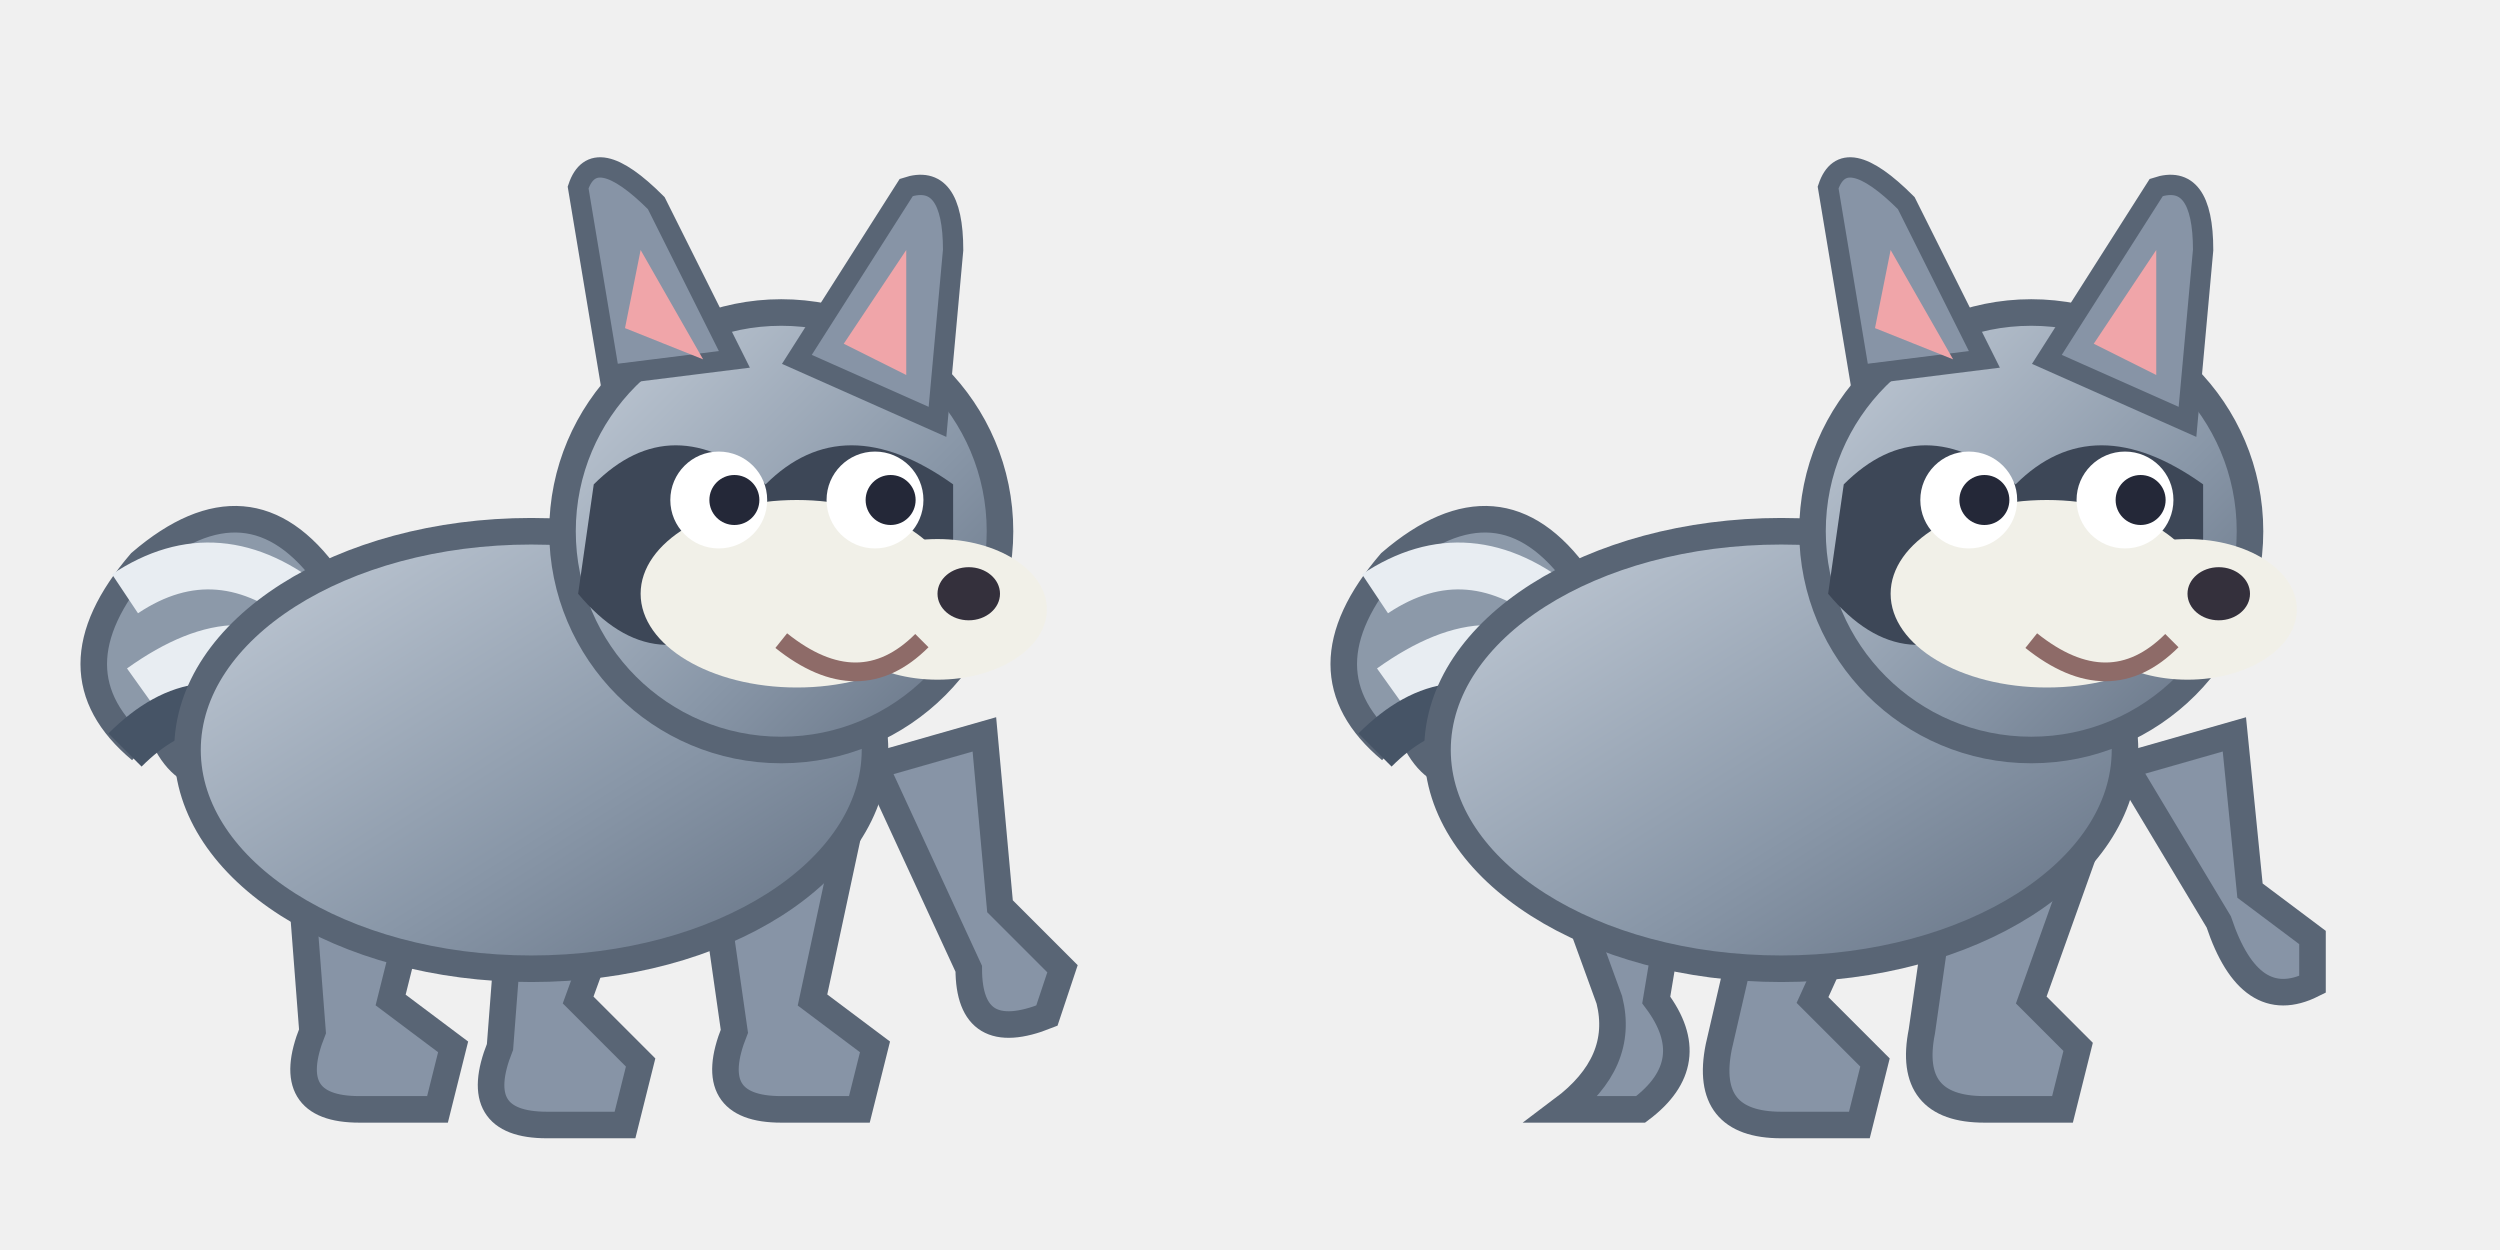
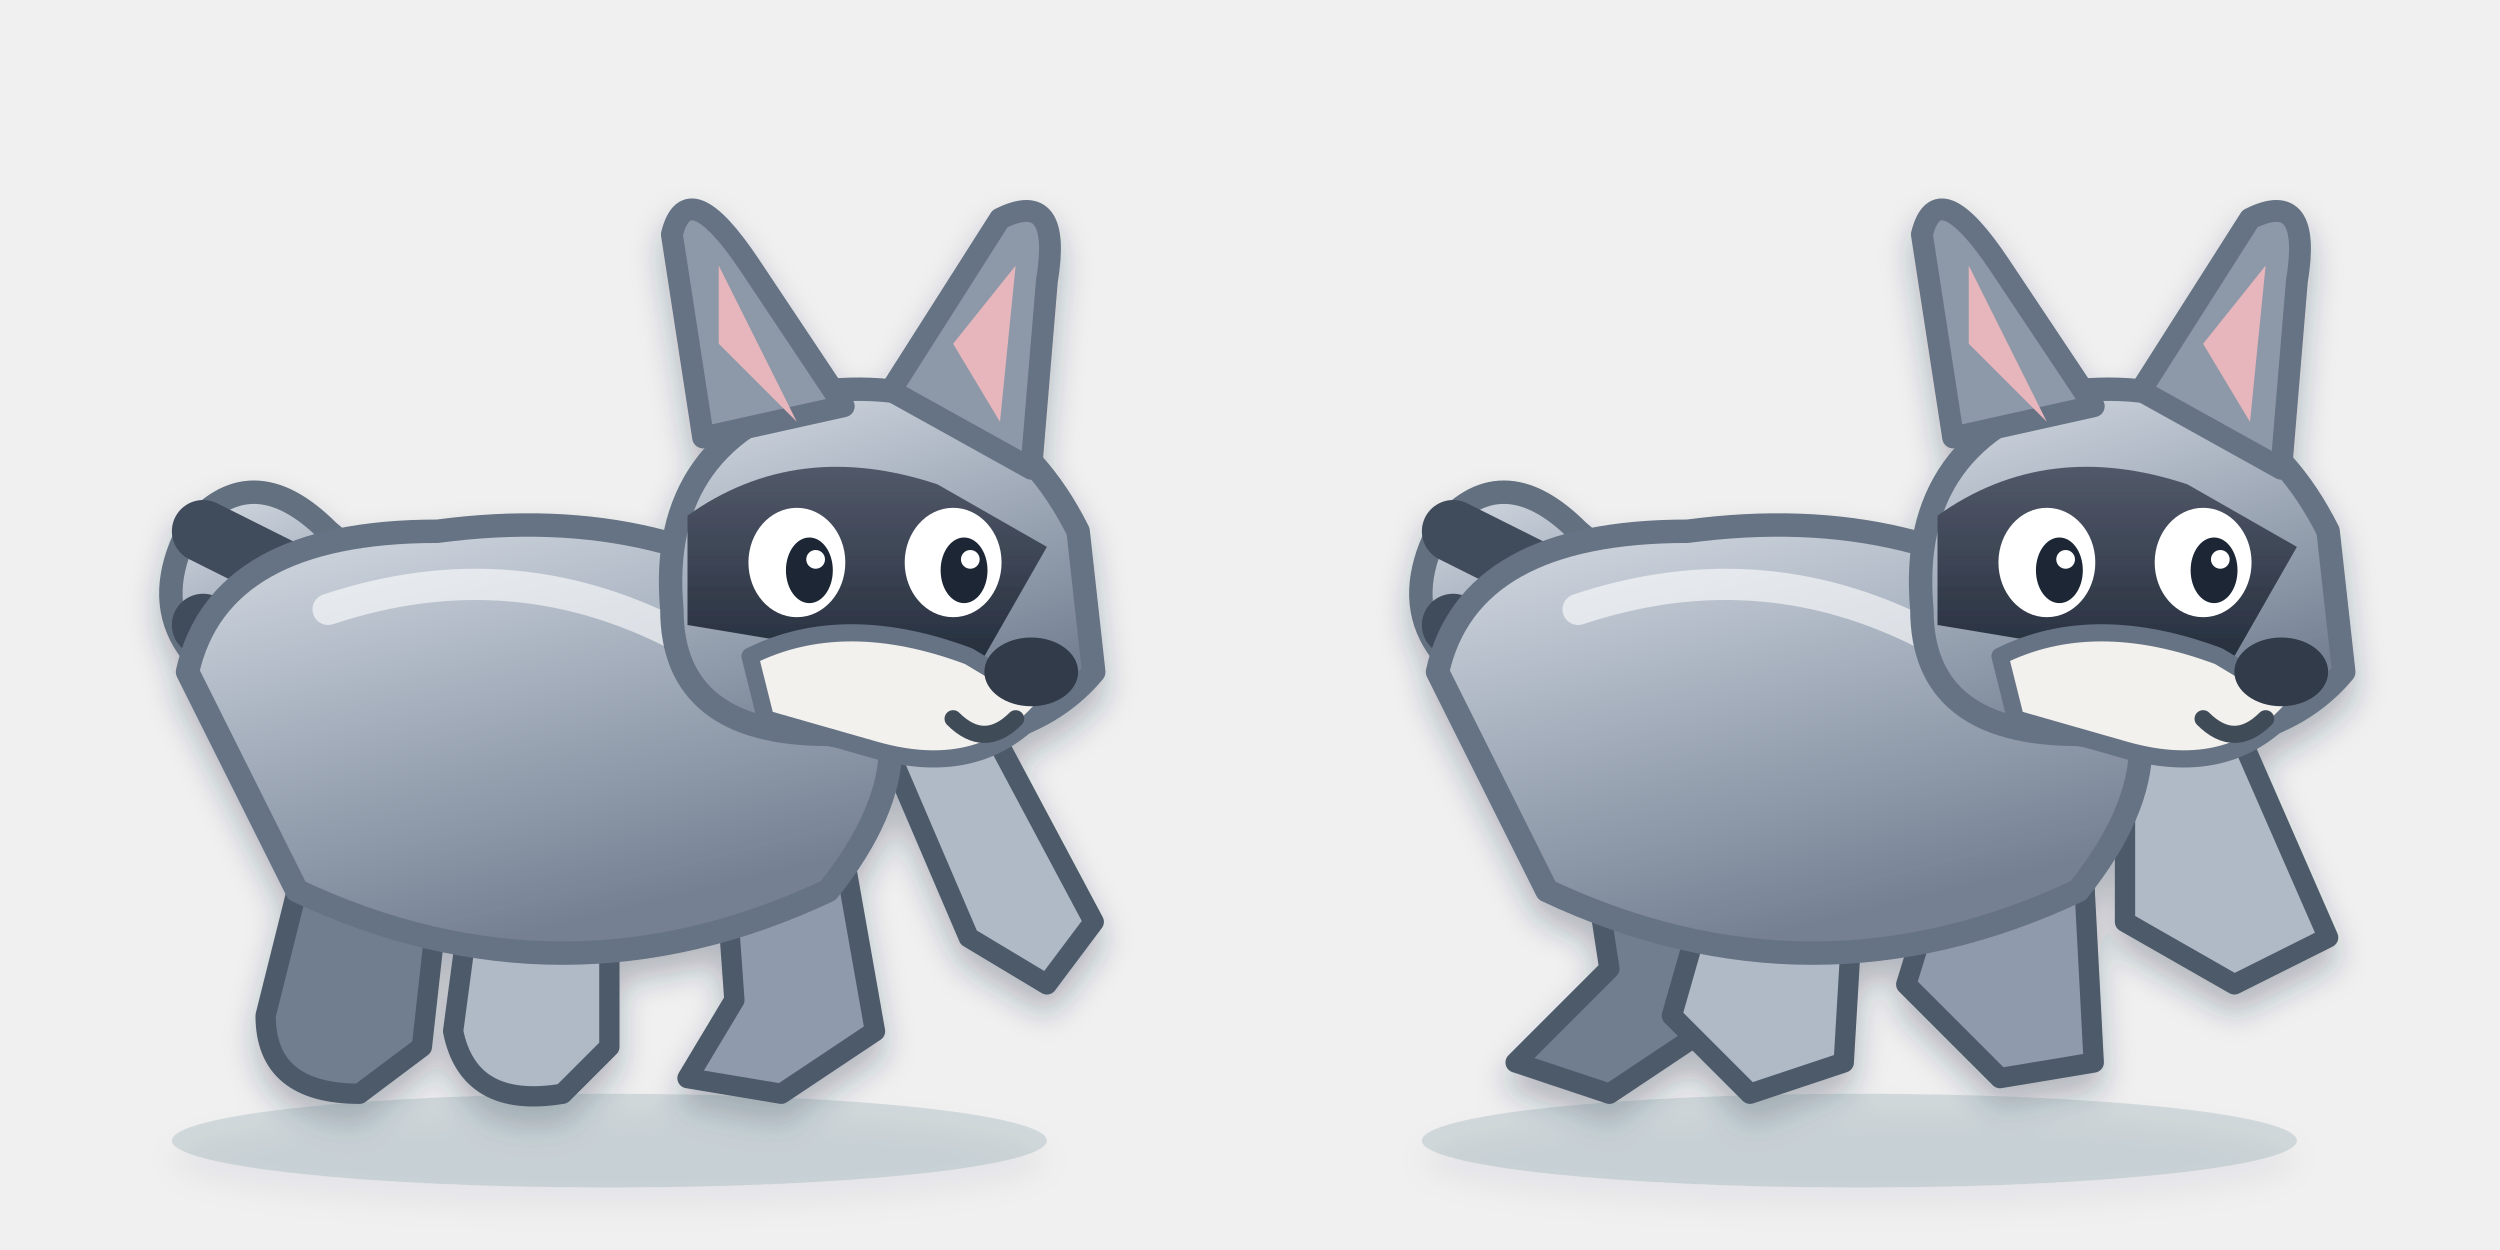
<svg xmlns="http://www.w3.org/2000/svg" width="160" height="80" viewBox="0 0 160 80">
  <defs>
-     <linearGradient id="bodyGrad" x1="0" y1="0" x2="1" y2="1">
-       <stop stop-color="#c5ced9" />
-       <stop offset=".6" stop-color="#8997a8" />
-       <stop offset="1" stop-color="#626f81" />
+     <linearGradient id="fur" x1="0" y1="0" x2=".4" y2="1">
+       <stop stop-color="#d6dce4" />
+       <stop offset=".48" stop-color="#a5afbd" />
+       <stop offset="1" stop-color="#748092" />
    </linearGradient>
+     <linearGradient id="mask" x1="0" y1="0" x2="0" y2="1">
+       <stop stop-color="#515969" />
+       <stop offset="1" stop-color="#222b3a" />
+     </linearGradient>
+     <filter id="ds">
+       <feDropShadow dx="0" dy="1.2" stdDeviation="1" flood-color="#263447" flood-opacity=".3" />
+     </filter>
  </defs>
-   <g transform="translate(0 0)">
-     <g stroke="#596575" stroke-width="1.7" fill="#8794a6">
-       <path d="M19 53 L20 66 Q18 71 23 71 L28 71 L29 67 L25 64 L28 52Z" />
-       <path d="M33 54 L32 67 Q30 72 35 72 L40 72 L41 68 L37 64 L41 53Z" />
-       <path d="M45 52 L47 66 Q45 71 50 71 L55 71 L56 67 L52 64 L55 50Z" />
-       <path d="M56 49 L62 62 Q62 67 67 65 L68 62 L64 58 L63 47Z" />
-     </g>
-     <path d="M9 48 Q3 43 9 36 Q16 30 21 37 Q23 43 17 48 Q12 52 10 46" fill="#8c99a9" stroke="#596575" stroke-width="1.7" />
-     <path d="M8 38 Q14 34 20 39 M9 44 Q16 39 20 44" fill="none" stroke="#e8edf2" stroke-width="3" />
-     <path d="M8 48 Q13 43 18 47" fill="none" stroke="#465466" stroke-width="3" />
-     <ellipse cx="34" cy="48" rx="22" ry="14" fill="url(#bodyGrad)" stroke="#596575" stroke-width="1.7" />
-     <ellipse cx="50" cy="34" rx="14" ry="14" fill="url(#bodyGrad)" stroke="#596575" stroke-width="1.7" />
-     <path d="M39 24 L37 12 Q38 9 42 13 L47 23Z" fill="#8794a6" stroke="#596575" stroke-width="1.3" />
-     <path d="M51 23 L58 12 Q61 11 61 16 L60 27Z" fill="#8794a6" stroke="#596575" stroke-width="1.3" />
-     <path d="M40 21 L41 16 L45 23Z M54 22 L58 16 L58 24Z" fill="#f0a5a9" />
-     <path d="M38 31 Q43 26 49 31 Q54 26 61 31 L61 38 Q54 44 48 39 Q42 44 37 38Z" fill="#3d4757" />
-     <ellipse cx="51" cy="38" rx="10" ry="6" fill="#f1f0e8" />
-     <ellipse cx="60" cy="39" rx="7" ry="4.5" fill="#f1f0e8" />
-     <circle cx="46" cy="32" r="3.1" fill="#fff" />
-     <circle cx="47" cy="32" r="1.6" fill="#242838" />
-     <circle cx="56" cy="32" r="3.1" fill="#fff" />
-     <circle cx="57" cy="32" r="1.6" fill="#242838" />
-     <ellipse cx="62" cy="38" rx="2" ry="1.7" fill="#34303c" />
-     <path d="M50 41 Q55 45 59 41" stroke="#8e6b68" stroke-width="1.2" fill="none" />
+   <g filter="url(#ds)" stroke-linecap="round" stroke-linejoin="round">
+     <ellipse cx="39" cy="73" rx="28" ry="3" fill="#456a762c" stroke="none" />
+     <path d="M19 46 Q8 42 12 34 Q16 29 21 34 L28 40 Q31 45 24 49Z" fill="url(#fur)" stroke="#627080" stroke-width="1.5" />
+     <path d="M13 34 L21 38 M13 40 L24 44 M17 46 L28 47" stroke="#414b5b" stroke-width="4" />
+     <path d="M21 49 L17 65 Q17 70 23 70 L27 67 L29 49Z" fill="#717e8f" stroke="#4d5a6a" stroke-width="1.3" />
+     <path d="M31 51 L29 66 Q30 71 36 70 L39 67 L39 51Z" fill="#b0bac6" stroke="#4d5a6a" stroke-width="1.3" />
+     <path d="M46 50 L47 64 L44 69 L50 70 L56 66 L53 49Z" fill="#8f9bac" stroke="#4d5a6a" stroke-width="1.3" />
+     <path d="M56 46 L62 60 L67 63 L70 59 L62 44Z" fill="#b0bac6" stroke="#4d5a6a" stroke-width="1.3" />
+     <path d="M12 43 Q14 34 28 34 Q43 32 53 40 Q61 47 53 57 Q36 65 19 57Z" fill="url(#fur)" stroke="#667384" stroke-width="1.5" />
+     <path d="M21 39 Q33 35 44 41" fill="none" stroke="#fff" stroke-width="2" opacity=".6" />
+     <path d="M43 39 Q42 28 53 25 Q64 24 69 34 L70 43 Q65 49 53 47 Q43 47 43 39Z" fill="url(#fur)" stroke="#667384" stroke-width="1.5" />
+     <path d="M45 28 L43 15 Q44 11 48 17 L54 26Z" fill="#8d99a8" stroke="#667384" stroke-width="1.4" />
+     <path d="M57 25 L64 14 Q68 12 67 18 L66 30Z" fill="#8d99a8" stroke="#667384" stroke-width="1.4" />
+     <path d="M46 22 L46 17 L51 27Z" fill="#e7b6bc" />
+     <path d="M61 22 L65 17 L64 27Z" fill="#e7b6bc" />
+     <path d="M44 33 Q51 28 60 31 L67 35 L63 42 Q56 45 50 41 L44 40Z" fill="url(#mask)" />
+     <ellipse cx="51" cy="36" rx="3.1" ry="3.5" fill="#fff" />
+     <ellipse cx="61" cy="36" rx="3.1" ry="3.5" fill="#fff" />
+     <ellipse cx="51.8" cy="36.5" rx="1.5" ry="2.1" fill="#1b2635" />
+     <ellipse cx="61.7" cy="36.5" rx="1.5" ry="2.1" fill="#1b2635" />
+     <circle cx="52.2" cy="35.8" r=".6" fill="#fff" />
+     <circle cx="62.1" cy="35.8" r=".6" fill="#fff" />
+     <path d="M48 42 Q54 39 62 42 L67 45 Q63 50 56 48 L49 46Z" fill="#f3f1ed" stroke="#667384" stroke-width="1.1" />
+     <ellipse cx="66" cy="43" rx="3" ry="2.2" fill="#303a48" />
+     <path d="M61 46 Q63 48 65 46" stroke="#414c59" stroke-width="1.1" fill="none" />
  </g>
-   <g transform="translate(80 0)">
-     <g stroke="#596575" stroke-width="1.7" fill="#8794a6">
-       <path d="M19 53 L23 64 Q24 68 20 71 L25 71 Q29 68 26 64 L28 52Z" />
-       <path d="M33 54 L30 67 Q29 72 34 72 L39 72 L40 68 L36 64 L41 53Z" />
-       <path d="M45 52 L43 66 Q42 71 47 71 L52 71 L53 67 L50 64 L55 50Z" />
-       <path d="M56 49 L62 59 Q64 65 68 63 L68 60 L64 57 L63 47Z" />
-     </g>
-     <path d="M9 48 Q3 43 9 36 Q16 30 21 37 Q23 43 17 48 Q12 52 10 46" fill="#8c99a9" stroke="#596575" stroke-width="1.7" />
-     <path d="M8 38 Q14 34 20 39 M9 44 Q16 39 20 44" fill="none" stroke="#e8edf2" stroke-width="3" />
-     <path d="M8 48 Q13 43 18 47" fill="none" stroke="#465466" stroke-width="3" />
-     <ellipse cx="34" cy="48" rx="22" ry="14" fill="url(#bodyGrad)" stroke="#596575" stroke-width="1.7" />
-     <ellipse cx="50" cy="34" rx="14" ry="14" fill="url(#bodyGrad)" stroke="#596575" stroke-width="1.7" />
-     <path d="M39 24 L37 12 Q38 9 42 13 L47 23Z" fill="#8794a6" stroke="#596575" stroke-width="1.3" />
-     <path d="M51 23 L58 12 Q61 11 61 16 L60 27Z" fill="#8794a6" stroke="#596575" stroke-width="1.3" />
-     <path d="M40 21 L41 16 L45 23Z M54 22 L58 16 L58 24Z" fill="#f0a5a9" />
-     <path d="M38 31 Q43 26 49 31 Q54 26 61 31 L61 38 Q54 44 48 39 Q42 44 37 38Z" fill="#3d4757" />
-     <ellipse cx="51" cy="38" rx="10" ry="6" fill="#f1f0e8" />
-     <ellipse cx="60" cy="39" rx="7" ry="4.5" fill="#f1f0e8" />
-     <circle cx="46" cy="32" r="3.1" fill="#fff" />
-     <circle cx="47" cy="32" r="1.6" fill="#242838" />
-     <circle cx="56" cy="32" r="3.1" fill="#fff" />
-     <circle cx="57" cy="32" r="1.6" fill="#242838" />
-     <ellipse cx="62" cy="38" rx="2" ry="1.7" fill="#34303c" />
-     <path d="M50 41 Q55 45 59 41" stroke="#8e6b68" stroke-width="1.2" fill="none" />
+   <g transform="translate(80 0)" filter="url(#ds)" stroke-linecap="round" stroke-linejoin="round">
+     <ellipse cx="39" cy="73" rx="28" ry="3" fill="#456a762c" stroke="none" />
+     <path d="M19 46 Q8 42 12 34 Q16 29 21 34 L28 40 Q31 45 24 49Z" fill="url(#fur)" stroke="#627080" stroke-width="1.5" />
+     <path d="M13 34 L21 38 M13 40 L24 44 M17 46 L28 47" stroke="#414b5b" stroke-width="4" />
+     <path d="M21 49 L23 62 L17 68 L23 70 L29 66 L29 49Z" fill="#717e8f" stroke="#4d5a6a" stroke-width="1.3" />
+     <path d="M31 51 L27 65 L32 70 L38 68 L39 51Z" fill="#b0bac6" stroke="#4d5a6a" stroke-width="1.3" />
+     <path d="M46 50 L42 63 L48 69 L54 68 L53 49Z" fill="#8f9bac" stroke="#4d5a6a" stroke-width="1.3" />
+     <path d="M56 46 L56 59 L63 63 L69 60 L62 44Z" fill="#b0bac6" stroke="#4d5a6a" stroke-width="1.3" />
+     <path d="M12 43 Q14 34 28 34 Q43 32 53 40 Q61 47 53 57 Q36 65 19 57Z" fill="url(#fur)" stroke="#667384" stroke-width="1.5" />
+     <path d="M21 39 Q33 35 44 41" fill="none" stroke="#fff" stroke-width="2" opacity=".6" />
+     <path d="M43 39 Q42 28 53 25 Q64 24 69 34 L70 43 Q65 49 53 47 Q43 47 43 39Z" fill="url(#fur)" stroke="#667384" stroke-width="1.5" />
+     <path d="M45 28 L43 15 Q44 11 48 17 L54 26Z" fill="#8d99a8" stroke="#667384" stroke-width="1.4" />
+     <path d="M57 25 L64 14 Q68 12 67 18 L66 30Z" fill="#8d99a8" stroke="#667384" stroke-width="1.4" />
+     <path d="M46 22 L46 17 L51 27Z" fill="#e7b6bc" />
+     <path d="M61 22 L65 17 L64 27Z" fill="#e7b6bc" />
+     <path d="M44 33 Q51 28 60 31 L67 35 L63 42 Q56 45 50 41 L44 40Z" fill="url(#mask)" />
+     <ellipse cx="51" cy="36" rx="3.1" ry="3.5" fill="#fff" />
+     <ellipse cx="61" cy="36" rx="3.1" ry="3.5" fill="#fff" />
+     <ellipse cx="51.8" cy="36.5" rx="1.5" ry="2.1" fill="#1b2635" />
+     <ellipse cx="61.7" cy="36.5" rx="1.5" ry="2.1" fill="#1b2635" />
+     <circle cx="52.2" cy="35.8" r=".6" fill="#fff" />
+     <circle cx="62.1" cy="35.8" r=".6" fill="#fff" />
+     <path d="M48 42 Q54 39 62 42 L67 45 Q63 50 56 48 L49 46Z" fill="#f3f1ed" stroke="#667384" stroke-width="1.1" />
+     <ellipse cx="66" cy="43" rx="3" ry="2.2" fill="#303a48" />
+     <path d="M61 46 Q63 48 65 46" stroke="#414c59" stroke-width="1.1" fill="none" />
  </g>
</svg>
